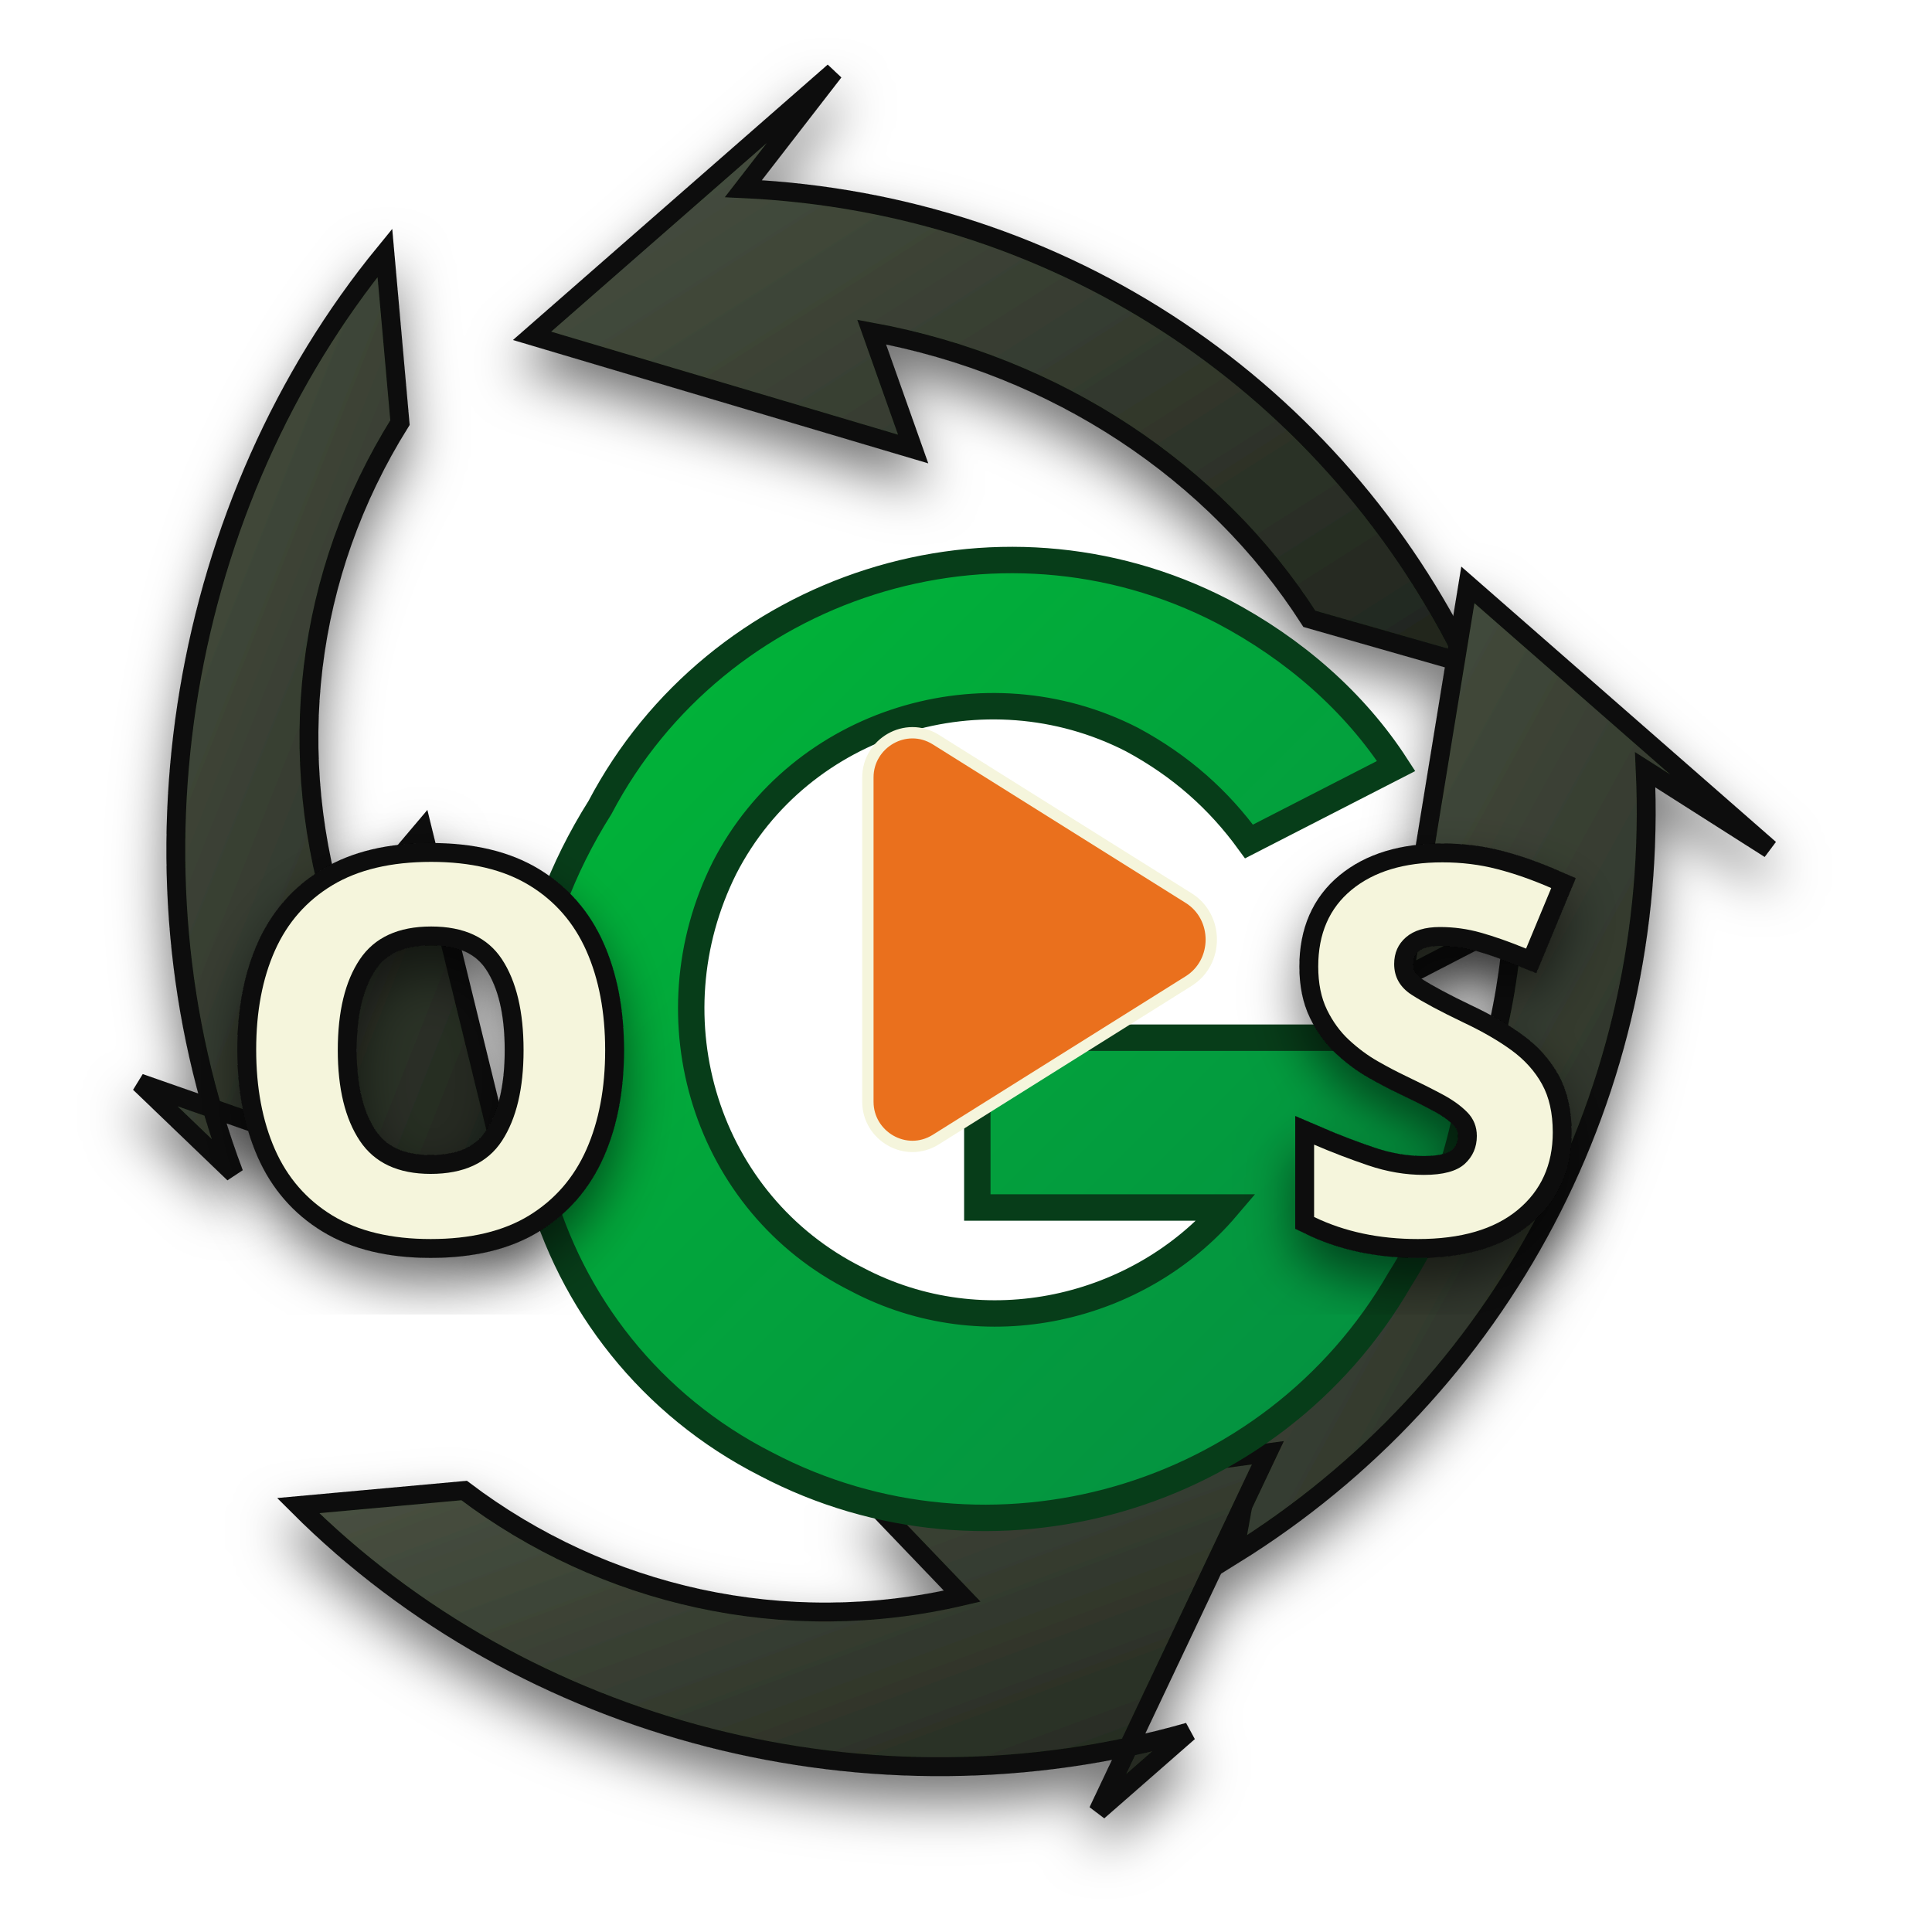
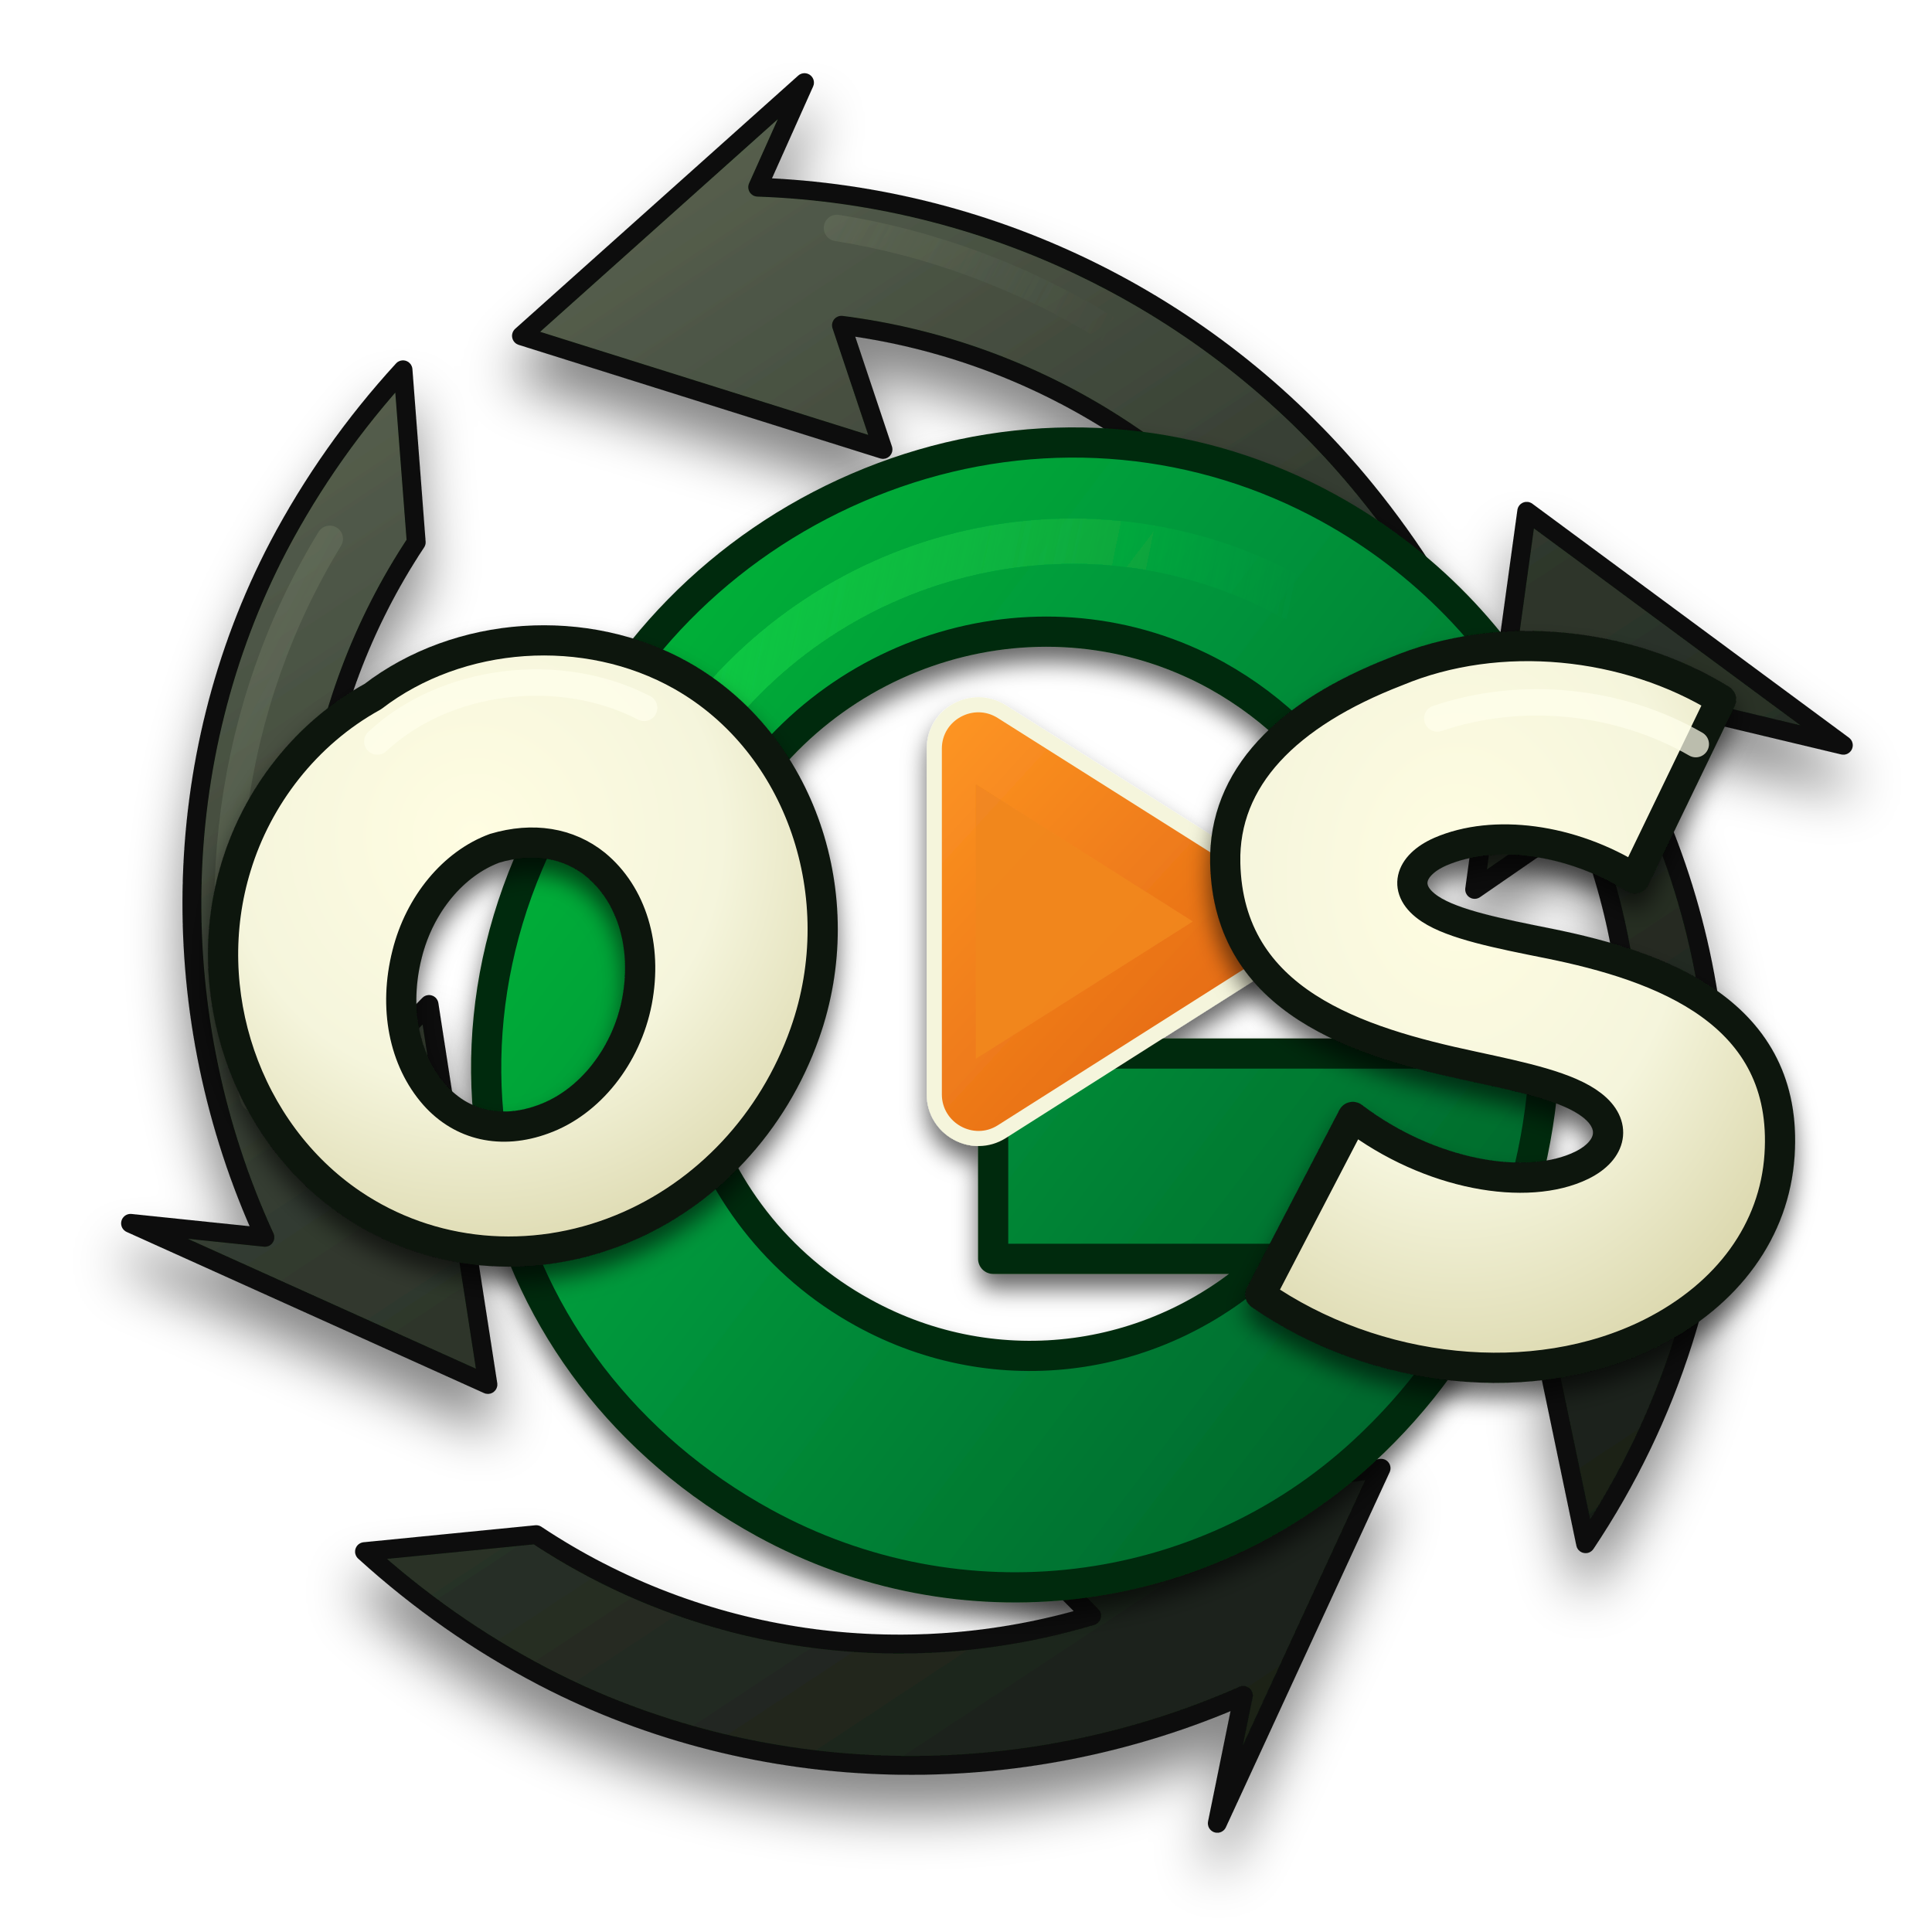
<svg xmlns="http://www.w3.org/2000/svg" width="512" height="512" viewBox="0 0 512 512" role="img" aria-labelledby="title desc">
  <defs>
-     <filter id="shadow" x="-20%" y="-20%" width="140%" height="140%">
-       <feDropShadow dx="0" dy="7" stdDeviation="7" flood-color="#000" flood-opacity="0.55" />
+     <radialGradient id="cream" cx="42%" cy="32%" r="76%">
+       <stop offset="0" stop-color="#fffde2" />
+       <stop offset="0.54" stop-color="#f5f5dc" />
+       <stop offset="1" stop-color="#d8d4a8" />
+     </radialGradient>
+     <linearGradient id="green" x1="120" y1="150" x2="390" y2="355" gradientUnits="userSpaceOnUse">
+       <stop offset="0" stop-color="#00bd35" />
+       <stop offset="0.48" stop-color="#04953b" />
+       <stop offset="1" stop-color="#02672c" />
+     </linearGradient>
+     <linearGradient id="greenHi" x1="172" y1="156" x2="337" y2="190" gradientUnits="userSpaceOnUse">
+       <stop offset="0" stop-color="#16d94b" stop-opacity="0.85" />
+       <stop offset="1" stop-color="#16d94b" stop-opacity="0" />
+     </linearGradient>
+     <linearGradient id="orange" x1="224" y1="207" x2="312" y2="288" gradientUnits="userSpaceOnUse">
+       <stop offset="0" stop-color="#ff9824" />
+       <stop offset="1" stop-color="#e56a14" />
+     </linearGradient>
+     <linearGradient id="blade" x1="126" y1="62" x2="374" y2="438" gradientUnits="userSpaceOnUse">
+       <stop offset="0" stop-color="#596250" />
+       <stop offset="0.42" stop-color="#333b30" />
+       <stop offset="1" stop-color="#191f18" />
+     </linearGradient>
+     <linearGradient id="bladeHi" x1="124" y1="70" x2="265" y2="144" gradientUnits="userSpaceOnUse">
+       <stop offset="0" stop-color="#7f8a72" stop-opacity="0.62" />
+       <stop offset="1" stop-color="#7f8a72" stop-opacity="0" />
+     </linearGradient>
+     <filter id="softShadow" x="-18%" y="-18%" width="136%" height="136%">
+       <feDropShadow dx="0" dy="10" stdDeviation="7" flood-color="#000" flood-opacity="0.48" />
    </filter>
-     <linearGradient id="green" x1="0" y1="0" x2="1" y2="1">
-       <stop offset="0" stop-color="#00b837" />
-       <stop offset="1" stop-color="#058c42" />
-     </linearGradient>
-     <linearGradient id="dark" x1="0" y1="0" x2="1" y2="1">
-       <stop offset="0" stop-color="#4c5444" />
-       <stop offset="1" stop-color="#20251d" />
-     </linearGradient>
+     <filter id="tightShadow" x="-10%" y="-10%" width="120%" height="120%">
+       <feDropShadow dx="0" dy="4" stdDeviation="3" flood-color="#000" flood-opacity="0.6" />
+     </filter>
  </defs>
-   <g filter="url(#shadow)">
-     <path d="M197 50c86 4 157 54 192 126l-42-12c-25-39-67-67-116-76l11 31-101-30 80-70-24 31Z" fill="url(#dark)" stroke="#0a0f0a" stroke-width="5" />
-     <path d="M436 204c4 85-38 164-109 208l8-44c39-29 63-74 66-124l-29 15 17-104 80 70-33-21Z" fill="url(#dark)" stroke="#0a0f0a" stroke-width="5" />
-     <path d="M315 459c-84 24-176 0-236-60l44-4c37 28 85 39 132 28l-23-24 104-14-45 95 24-21Z" fill="url(#dark)" stroke="#0a0f0a" stroke-width="5" />
-     <path d="M62 311c-31-82-14-178 40-244l4 45c-25 40-31 88-16 134l22-26 25 102-100-35 25 24Z" fill="url(#dark)" stroke="#0a0f0a" stroke-width="5" />
+   <g filter="url(#softShadow)">
+     <path d="M200.8 49.6c63.2 2.2 121.8 31.9 161.2 80.4 12.2 15 22.5 31.4 30.6 48.8l-43.8-13.4c-28.3-43.3-73.8-72.6-125.8-79.2l11 32.9-95.8-30.1 75-67.1-12.4 27.7Z" fill="url(#blade)" stroke="#071007" stroke-width="5" stroke-linejoin="round" />
+     <path d="M221.8 60.4c49.8 8 95.2 35.4 126.3 76.2" fill="none" stroke="url(#bladeHi)" stroke-width="7" stroke-linecap="round" opacity="0.85" />
+     <path d="M415.2 174.6c38.5 51.4 50.3 119.7 30.8 181-6 18.9-14.7 36.9-25.8 53.5l-9.4-45.1c25.5-45.2 28.3-99.4 8.4-147.9l-28.4 19.6 13.8-100.2 83.9 62-33.1-7.9Z" fill="url(#blade)" stroke="#071007" stroke-width="5" stroke-linejoin="round" />
+     <path d="M432.4 206.7c20.1 47.8 18.4 102.7-4.4 149.2" fill="none" stroke="url(#bladeHi)" stroke-width="7" stroke-linecap="round" opacity="0.58" />
+     <path d="M329.5 449.3c-59.3 26.2-128.4 24.7-185.4-4.9-17.1-8.9-33.1-20.1-47.5-33.2l45.5-4.5c43.3 28.8 97.1 36.5 147.2 21.5l-24.2-24.3 100.9-14.8-43.4 94.1 6.9-33.9Z" fill="url(#blade)" stroke="#071007" stroke-width="5" stroke-linejoin="round" />
+     <path d="M290 445.7c-50.5 13.6-105.5 6-149.7-20.8" fill="none" stroke="url(#bladeHi)" stroke-width="7" stroke-linecap="round" opacity="0.5" />
+     <path d="M70.2 327.9C43.4 269.5 44.3 201.2 73.8 144.8c8.9-16.9 20-32.6 33-46.8l3.5 45.7C81.6 187 74.4 240.9 89.8 290.6l23.9-24.4 15.6 100.7-94.7-42.7 35.6 3.7Z" fill="url(#blade)" stroke="#071007" stroke-width="5" stroke-linejoin="round" />
+     <path d="M67.2 291.1c-13.9-50.1-6.6-104.5 20.2-148.3" fill="none" stroke="url(#bladeHi)" stroke-width="7" stroke-linecap="round" opacity="0.48" />
  </g>
-   <path d="M159 214c31-59 105-83 165-52 19 10 35 24 46 41l-39 20c-8-11-18-20-31-27-39-20-88-5-108 34-20 40-5 89 35 109 34 18 75 8 98-19h-66v-45h132c-1 23-8 45-20 64-34 59-109 80-168 49-61-31-85-109-44-174Z" fill="url(#green)" stroke="#073d19" stroke-width="7" />
-   <path d="M230 206c0-9 10-15 18-10l67 42c8 5 8 17 0 22l-67 42c-8 5-18-1-18-10v-86Z" fill="#ea701d" stroke="#f5f5dc" stroke-width="3" />
-   <g font-family="Arial Black, Impact, sans-serif" font-weight="900" font-size="136" stroke="#0a0f0a" stroke-width="10" paint-order="stroke fill" filter="url(#shadow)">
-     <text x="60" y="327" fill="#f5f5dc">O</text>
-     <text x="342" y="327" fill="#f5f5dc">S</text>
+   <g filter="url(#tightShadow)">
+     <path d="M154.5 196.6c18-34.6 49-60.5 86.4-72.5 37.2-11.9 77.2-8.2 111.3 10.6 25.2 13.9 45.4 34.7 58.5 60.1l-51.2 21.4c-8.6-15.7-21.3-28.4-37.1-37.2-45.7-25.2-103.9-8-129.9 38.5-26.1 46.7-9.7 105.2 36.3 130.4 35.4 19.5 78.5 13.6 107.8-14.3h-73.4v-54.4h146.2c-1.6 41.2-18.4 78.1-48.1 105.5-42.9 39.6-106.7 47.4-158.8 18.9-73.6-40.3-99-132.3-44-207Z" fill="url(#green)" stroke="#052910" stroke-width="8" stroke-linejoin="round" />
+     <path d="M182.4 197.6c35.2-51.9 104.1-69.7 159.9-39.4" fill="none" stroke="url(#greenHi)" stroke-width="12" stroke-linecap="round" opacity="0.82" />
+     <path d="M247.6 198.4c0-9.2 10.2-14.7 17.9-9.8l70.6 44.6c8 5.1 8 16.8 0 21.9l-70.6 44.8c-7.7 4.9-17.9-.7-17.9-9.9v-91.6Z" fill="url(#orange)" stroke="#f5f5dc" stroke-width="4" stroke-linejoin="round" />
+     <path d="M258.6 207.8v72.8l57.5-36.4-57.5-36.4Z" fill="#f1871f" opacity="0.92" />
+   </g>
+   <g filter="url(#tightShadow)">
+     <path fill="url(#cream)" stroke="#0b120b" stroke-width="8" stroke-linejoin="round" fill-rule="evenodd" d="M98.8 184.6c22.8-17.5 56.5-19.9 81.9-5.5 31.4 17.8 45.4 58.5 32.6 94.7-8.4 23.8-26.1 42.7-48.5 51.9-24.1 9.9-50.8 7.4-71.6-6.7-28-19-40.8-56.3-30.6-89.4 5.6-18.4 18.4-35.2 36.2-45Zm32.3 40.2c-10.9 4-19.9 14.8-23.2 28-3.6 14.2-.9 28.1 7.3 37.4 7.2 8.1 17.7 10.5 28.8 6.4 12.2-4.4 22-16.7 24.8-31.2 2.8-14.7-1.4-28.4-11-36.3-7.2-5.8-16.6-7.3-26.7-4.3Z" />
+     <path d="M100 196.5c18-16.8 48.3-20.5 70.7-8.9" fill="none" stroke="#ffffec" stroke-width="7" stroke-linecap="round" opacity="0.72" />
+     <path fill="url(#cream)" stroke="#0b120b" stroke-width="8" stroke-linejoin="round" d="M370.1 177.9c27.3-11.4 61.2-7.8 86 7.5l-22.9 47.4c-16.9-10.6-37.4-13.2-51.5-7.1-8.2 3.6-10.3 10.2-2.7 15.2 6.2 4.1 18.3 6.5 31.3 9.1 30.3 6.1 63.8 18.4 61.3 56.1-1.3 19.9-13.6 36.9-34.1 47.2-31 15.5-73.1 10.9-103.5-10.2l24.5-47.1c20.4 15.5 46.2 19.9 60.7 12.8 8.1-4 9.3-10.8 2.7-15.9-6.3-4.9-18.2-7.4-31.6-10.3-30.5-6.5-64.8-17.1-65.6-53.9-.5-22.5 16.2-39.5 45.4-50.8Z" />
+     <path d="M380.9 190.4c22.4-7.6 48.2-4.9 68.5 6.8" fill="none" stroke="#ffffec" stroke-width="7" stroke-linecap="round" opacity="0.72" />
  </g>
</svg>
